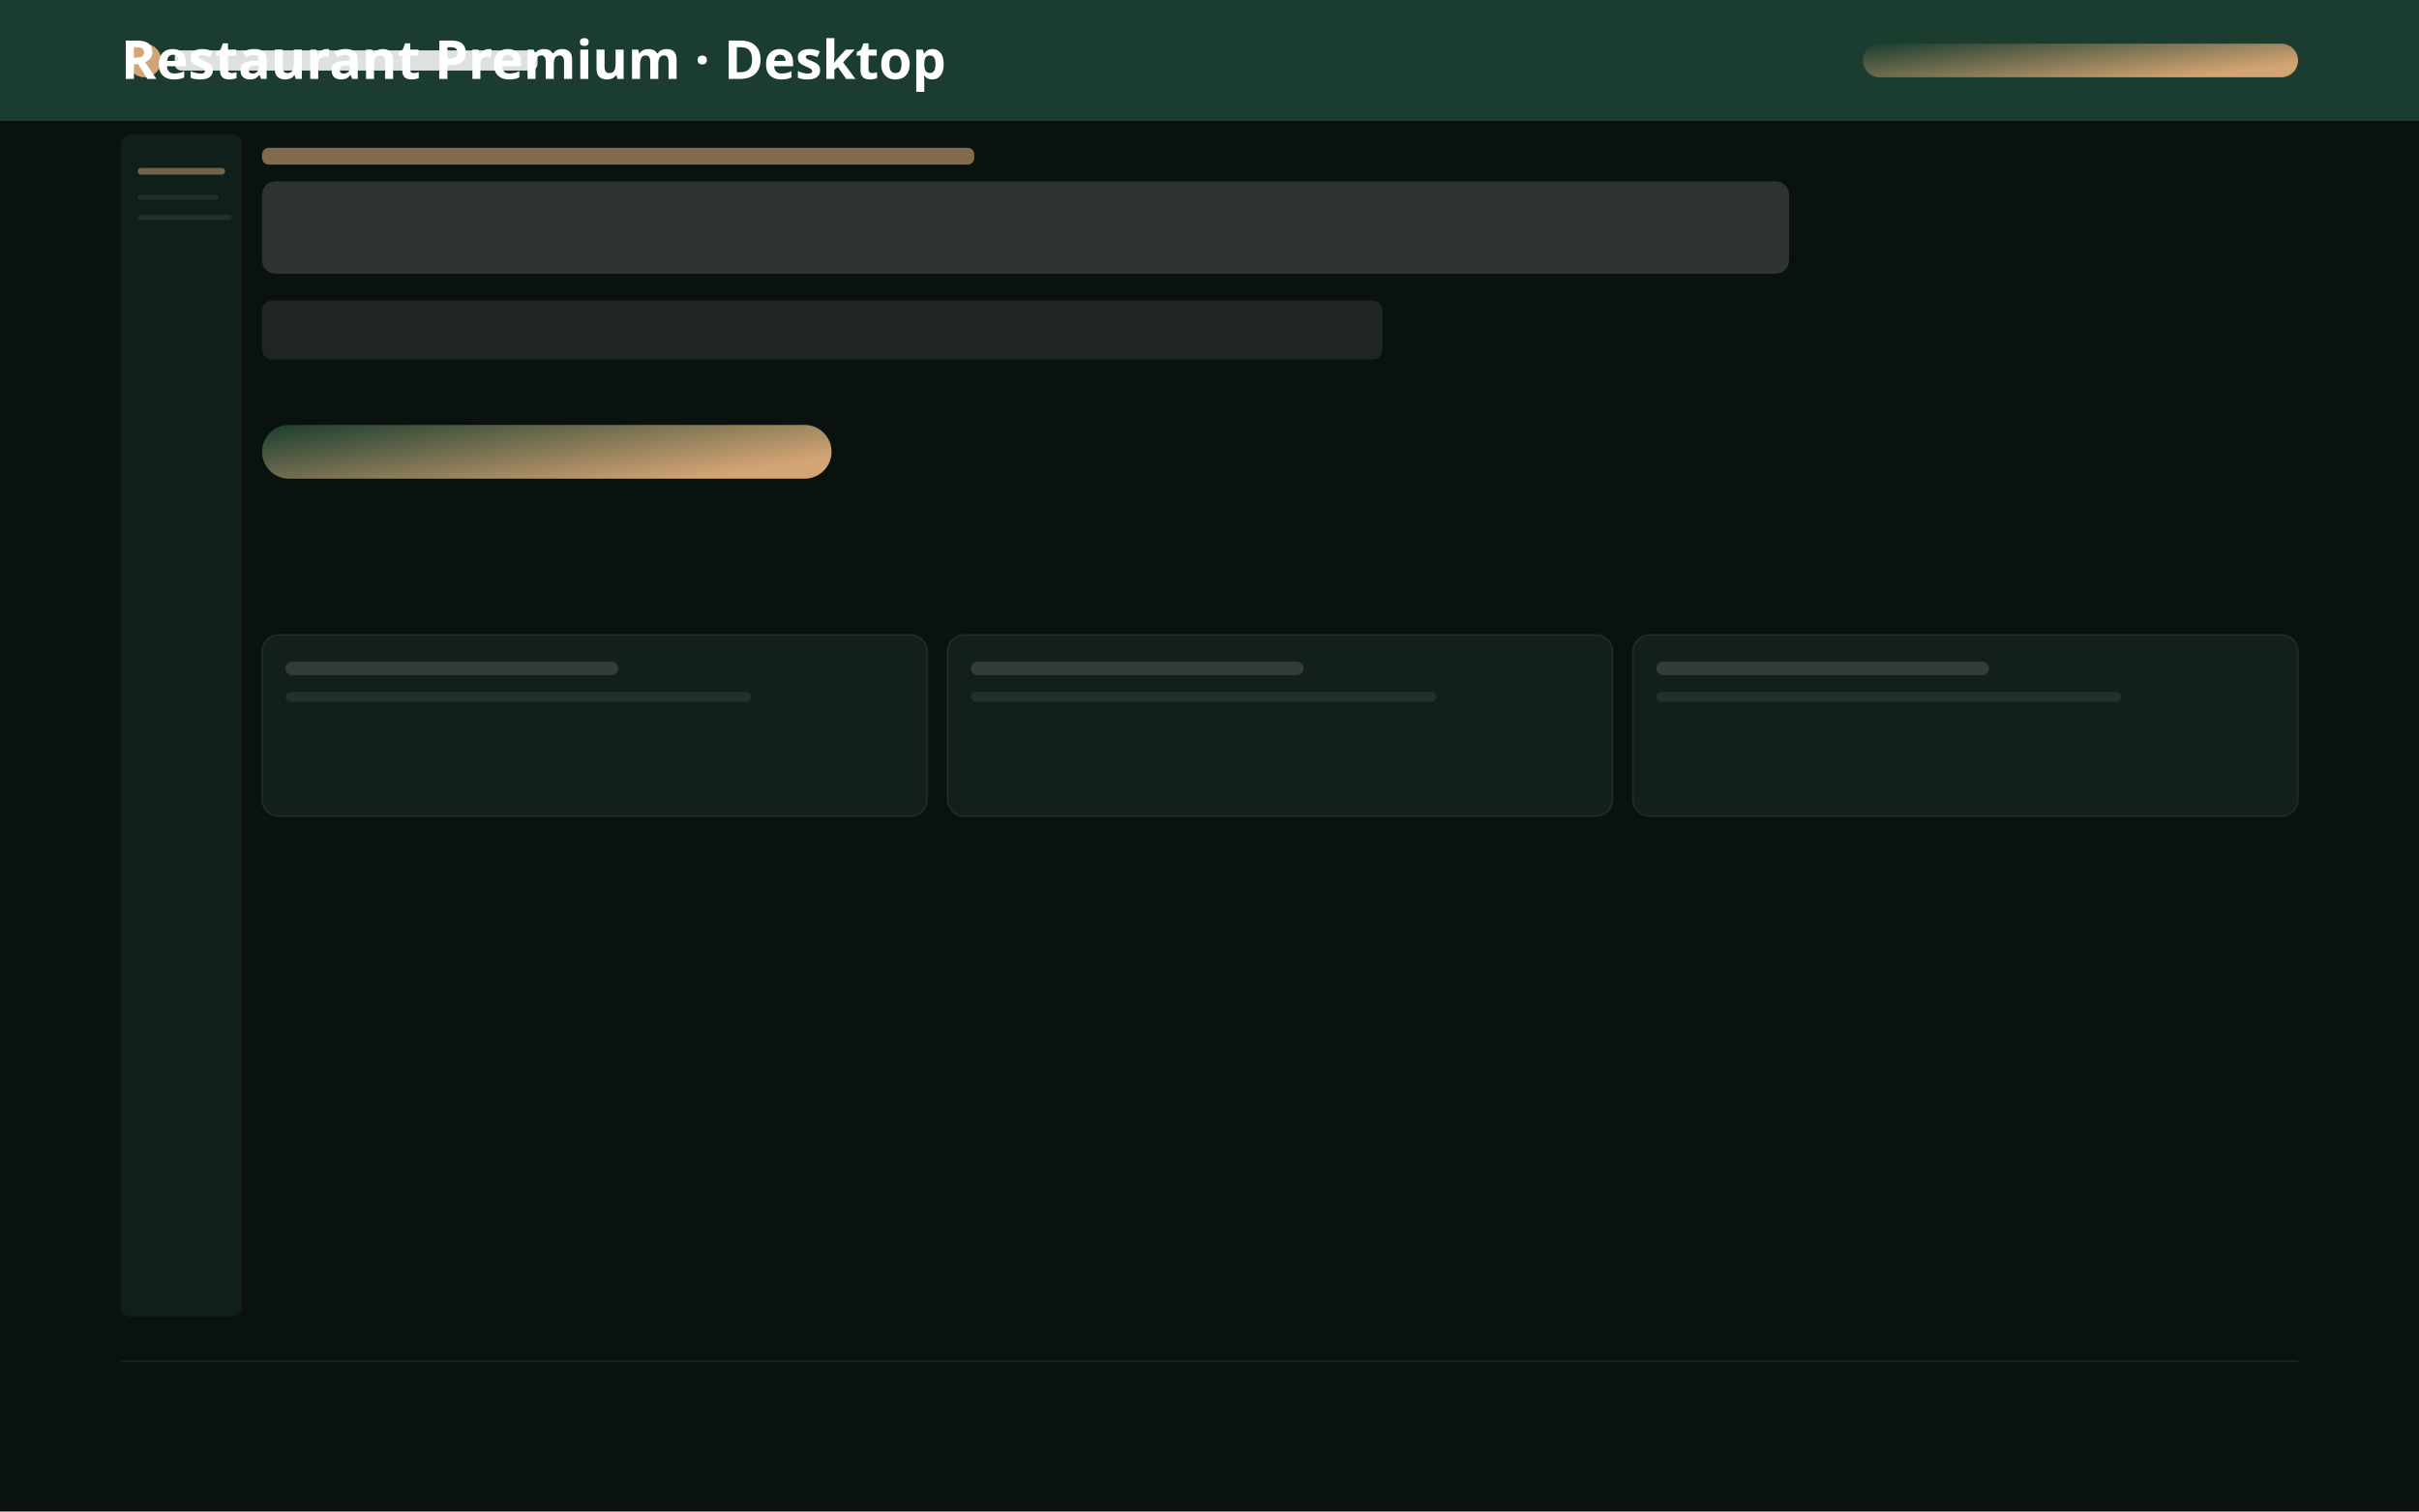
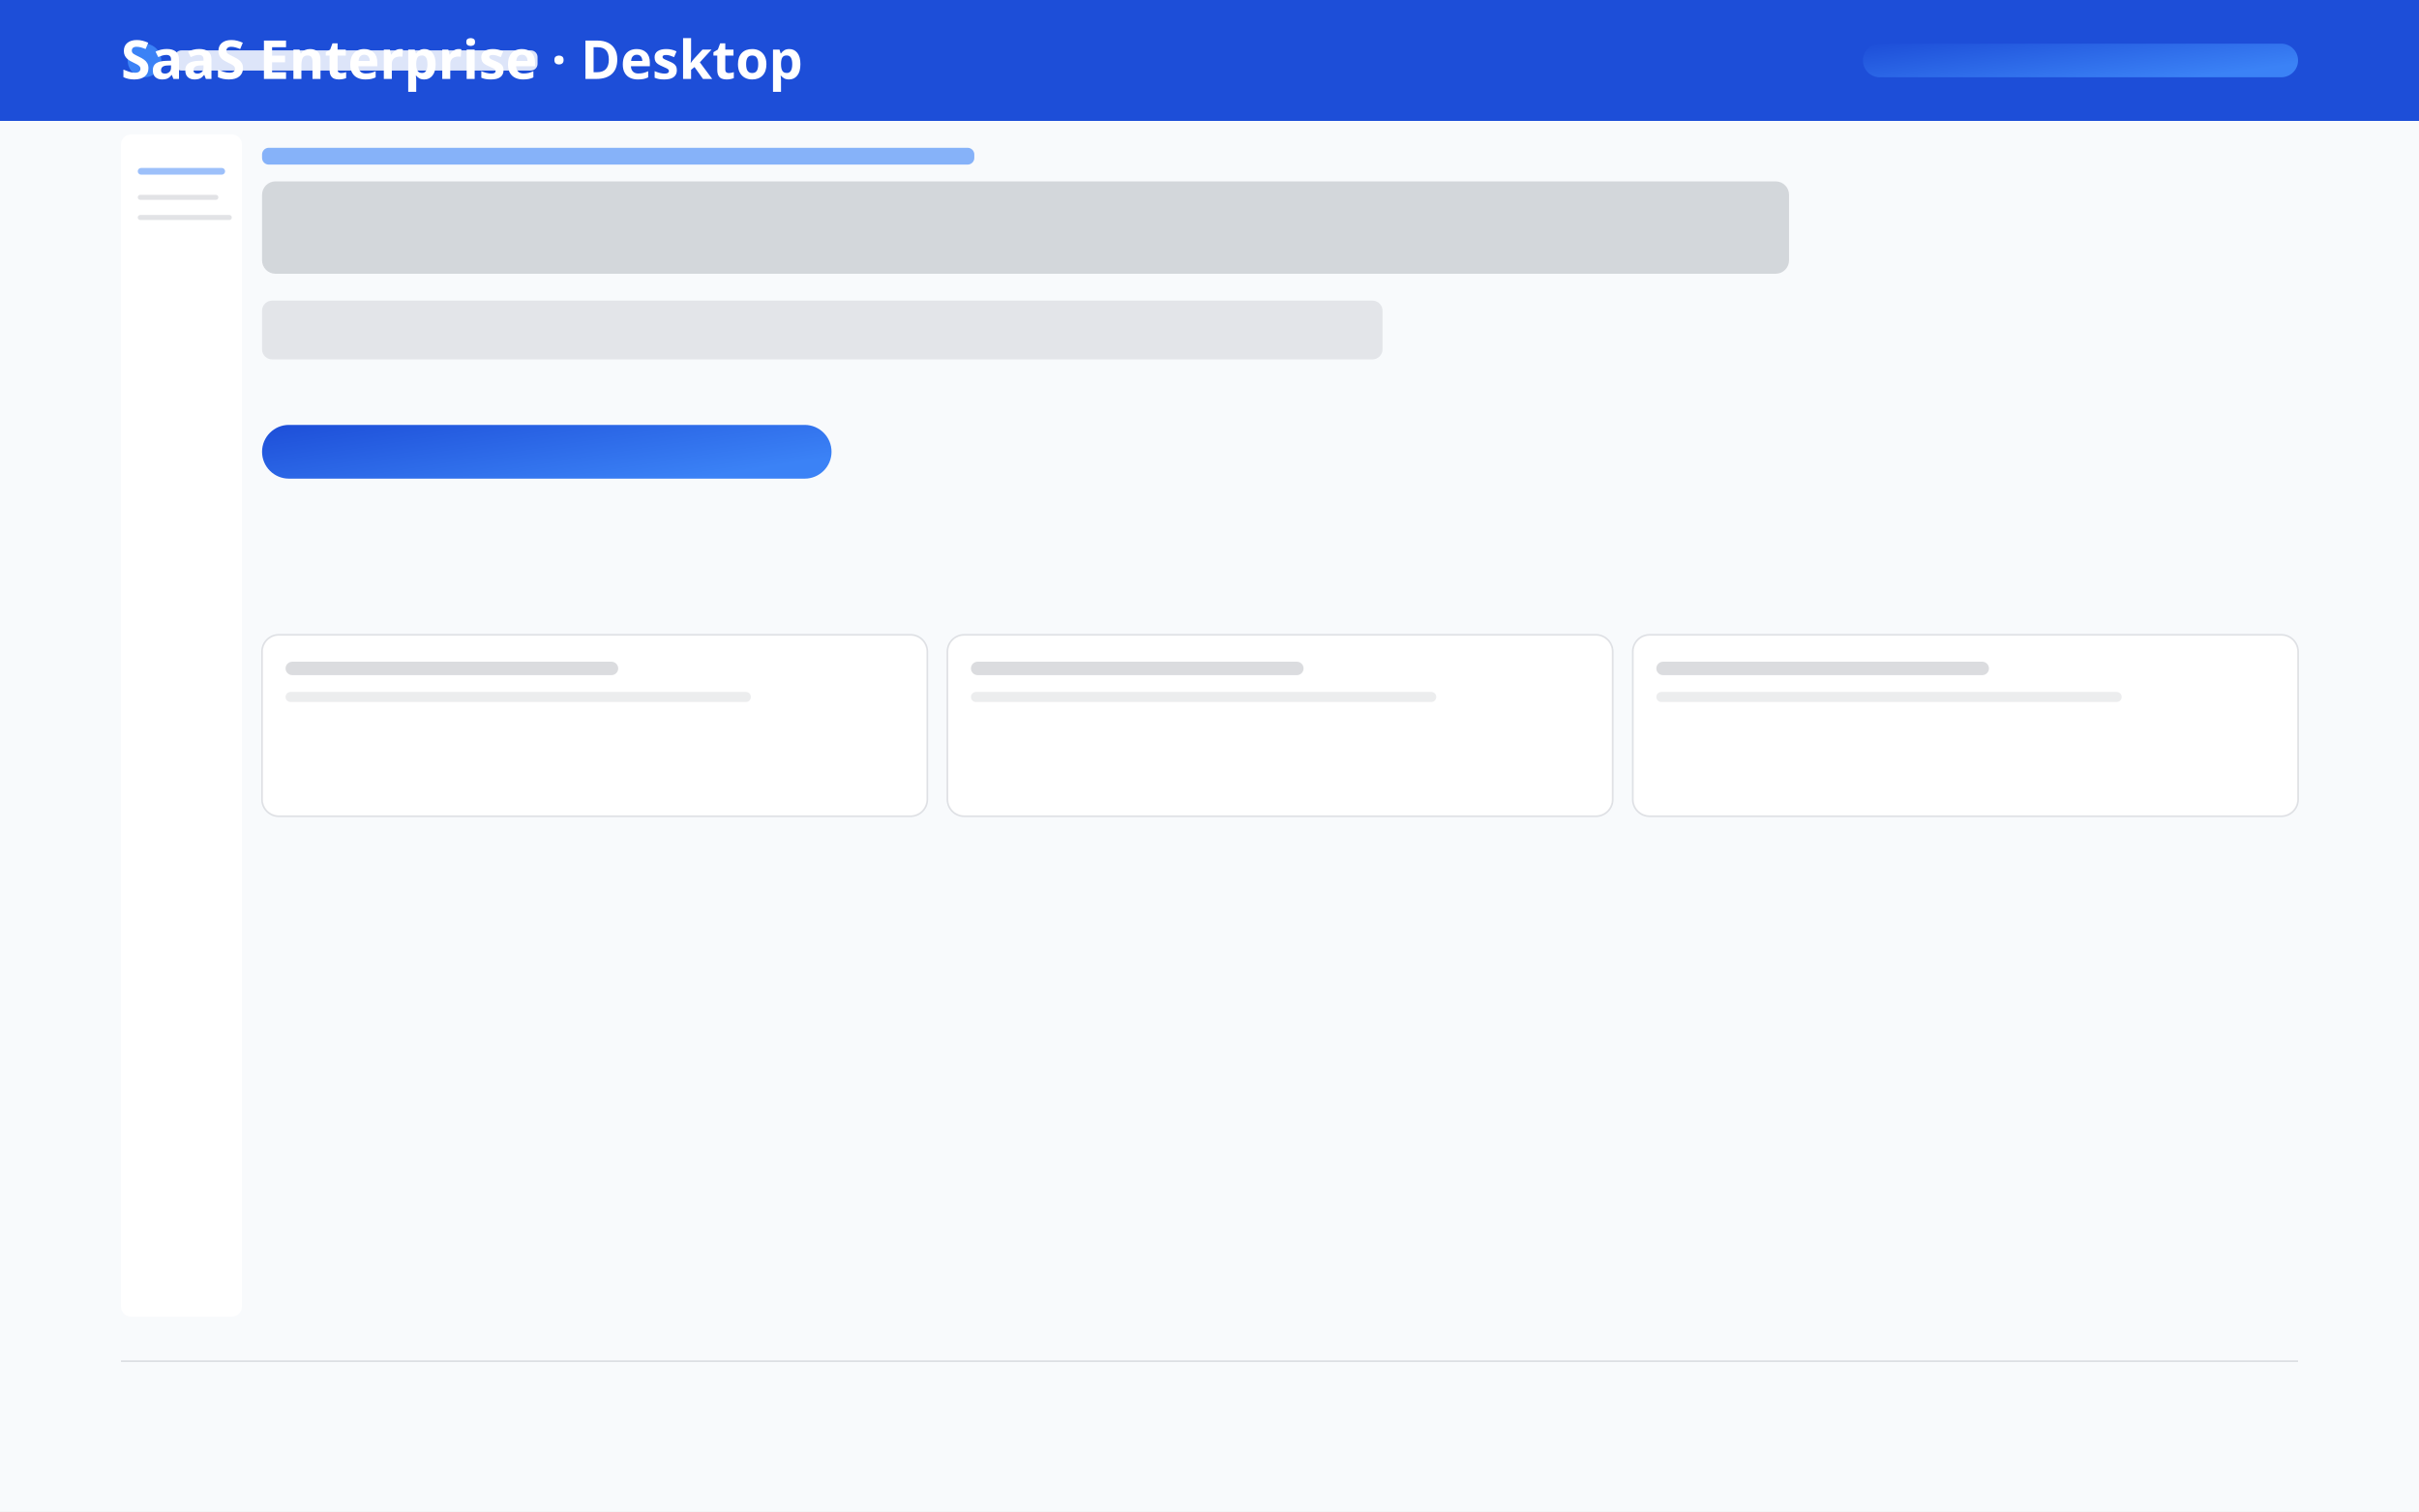
- <svg xmlns="http://www.w3.org/2000/svg" width="1440" height="900" viewBox="0 0 1440 900" role="img" aria-label="Restaurant Premium Desktop preview">
+ <svg xmlns="http://www.w3.org/2000/svg" width="1440" height="900" viewBox="0 0 1440 900" role="img" aria-label="SaaS Enterprise Desktop preview">
  <defs>
    <linearGradient id="g-restaurant-premium-1440" x1="0" y1="0" x2="1" y2="0.6">
-       <stop offset="0%" stop-color="#1B3D2F" />
-       <stop offset="100%" stop-color="#D4A574" />
+       <stop offset="0%" stop-color="#1D4ED8" />
+       <stop offset="100%" stop-color="#3B82F6" />
    </linearGradient>
  </defs>
-   <rect width="1440" height="900" fill="#0A1210" />
-   <rect width="1440" height="72" fill="#1B3D2F" />
-   <circle cx="86" cy="36" r="10" fill="#D4A574" />
+   <rect width="1440" height="900" fill="#F8FAFC" />
+   <rect width="1440" height="72" fill="#1D4ED8" />
+   <circle cx="86" cy="36" r="10" fill="#3B82F6" />
  <rect x="104" y="30" width="216" height="12" rx="4" fill="#fff" opacity="0.85" />
  <rect x="1109" y="26" width="259" height="20" rx="10" fill="url(#g-restaurant-premium-1440)" />
-   <rect x="72" y="80" width="72" height="704" rx="6" fill="#121F1A" opacity="0.95" />
-   <rect x="82" y="100" width="52" height="4" rx="2" fill="#D4A574" opacity="0.5" />
-   <rect x="82" y="116" width="48" height="3" rx="1.5" fill="rgba(244,237,228,0.08)" />
-   <rect x="82" y="128" width="56" height="3" rx="1.5" fill="rgba(244,237,228,0.08)" />
-   <rect x="156" y="88" width="424" height="10" rx="4" fill="#D4A574" opacity="0.6" />
-   <rect x="156" y="108" width="909" height="55" rx="8" fill="#F4EDE4" opacity="0.16" />
-   <rect x="156" y="179" width="667" height="35" rx="6" fill="#F4EDE4" opacity="0.09" />
+   <rect x="72" y="80" width="72" height="704" rx="6" fill="#FFFFFF" opacity="0.95" />
+   <rect x="82" y="100" width="52" height="4" rx="2" fill="#3B82F6" opacity="0.5" />
+   <rect x="82" y="116" width="48" height="3" rx="1.5" fill="rgba(15,23,42,0.12)" />
+   <rect x="82" y="128" width="56" height="3" rx="1.5" fill="rgba(15,23,42,0.12)" />
+   <rect x="156" y="88" width="424" height="10" rx="4" fill="#3B82F6" opacity="0.6" />
+   <rect x="156" y="108" width="909" height="55" rx="8" fill="#0F172A" opacity="0.16" />
+   <rect x="156" y="179" width="667" height="35" rx="6" fill="#0F172A" opacity="0.09" />
  <rect x="156" y="253" width="339" height="32" rx="16" fill="url(#g-restaurant-premium-1440)" />
-   <rect x="156" y="378" width="396" height="108" rx="10" fill="#121F1A" stroke="rgba(244,237,228,0.08)" stroke-width="1" />
-   <rect x="170" y="394" width="198" height="8" rx="4" fill="#F4EDE4" opacity="0.15" />
-   <rect x="170" y="412" width="277" height="6" rx="3" fill="#F4EDE4" opacity="0.08" />
-   <rect x="564" y="378" width="396" height="108" rx="10" fill="#121F1A" stroke="rgba(244,237,228,0.08)" stroke-width="1" />
-   <rect x="578" y="394" width="198" height="8" rx="4" fill="#F4EDE4" opacity="0.15" />
-   <rect x="578" y="412" width="277" height="6" rx="3" fill="#F4EDE4" opacity="0.08" />
-   <rect x="972" y="378" width="396" height="108" rx="10" fill="#121F1A" stroke="rgba(244,237,228,0.08)" stroke-width="1" />
-   <rect x="986" y="394" width="198" height="8" rx="4" fill="#F4EDE4" opacity="0.15" />
-   <rect x="986" y="412" width="277" height="6" rx="3" fill="#F4EDE4" opacity="0.08" />
-   <rect x="72" y="810" width="1296" height="1" fill="rgba(244,237,228,0.08)" />
-   <text x="72" y="47" fill="#fff" font-family="system-ui,sans-serif" font-size="32" font-weight="600">Restaurant Premium · Desktop</text>
+   <rect x="156" y="378" width="396" height="108" rx="10" fill="#FFFFFF" stroke="rgba(15,23,42,0.12)" stroke-width="1" />
+   <rect x="170" y="394" width="198" height="8" rx="4" fill="#0F172A" opacity="0.15" />
+   <rect x="170" y="412" width="277" height="6" rx="3" fill="#0F172A" opacity="0.08" />
+   <rect x="564" y="378" width="396" height="108" rx="10" fill="#FFFFFF" stroke="rgba(15,23,42,0.12)" stroke-width="1" />
+   <rect x="578" y="394" width="198" height="8" rx="4" fill="#0F172A" opacity="0.15" />
+   <rect x="578" y="412" width="277" height="6" rx="3" fill="#0F172A" opacity="0.08" />
+   <rect x="972" y="378" width="396" height="108" rx="10" fill="#FFFFFF" stroke="rgba(15,23,42,0.12)" stroke-width="1" />
+   <rect x="986" y="394" width="198" height="8" rx="4" fill="#0F172A" opacity="0.15" />
+   <rect x="986" y="412" width="277" height="6" rx="3" fill="#0F172A" opacity="0.08" />
+   <rect x="72" y="810" width="1296" height="1" fill="rgba(15,23,42,0.12)" />
+   <text x="72" y="47" fill="#fff" font-family="system-ui,sans-serif" font-size="32" font-weight="600">SaaS Enterprise · Desktop</text>
</svg>
